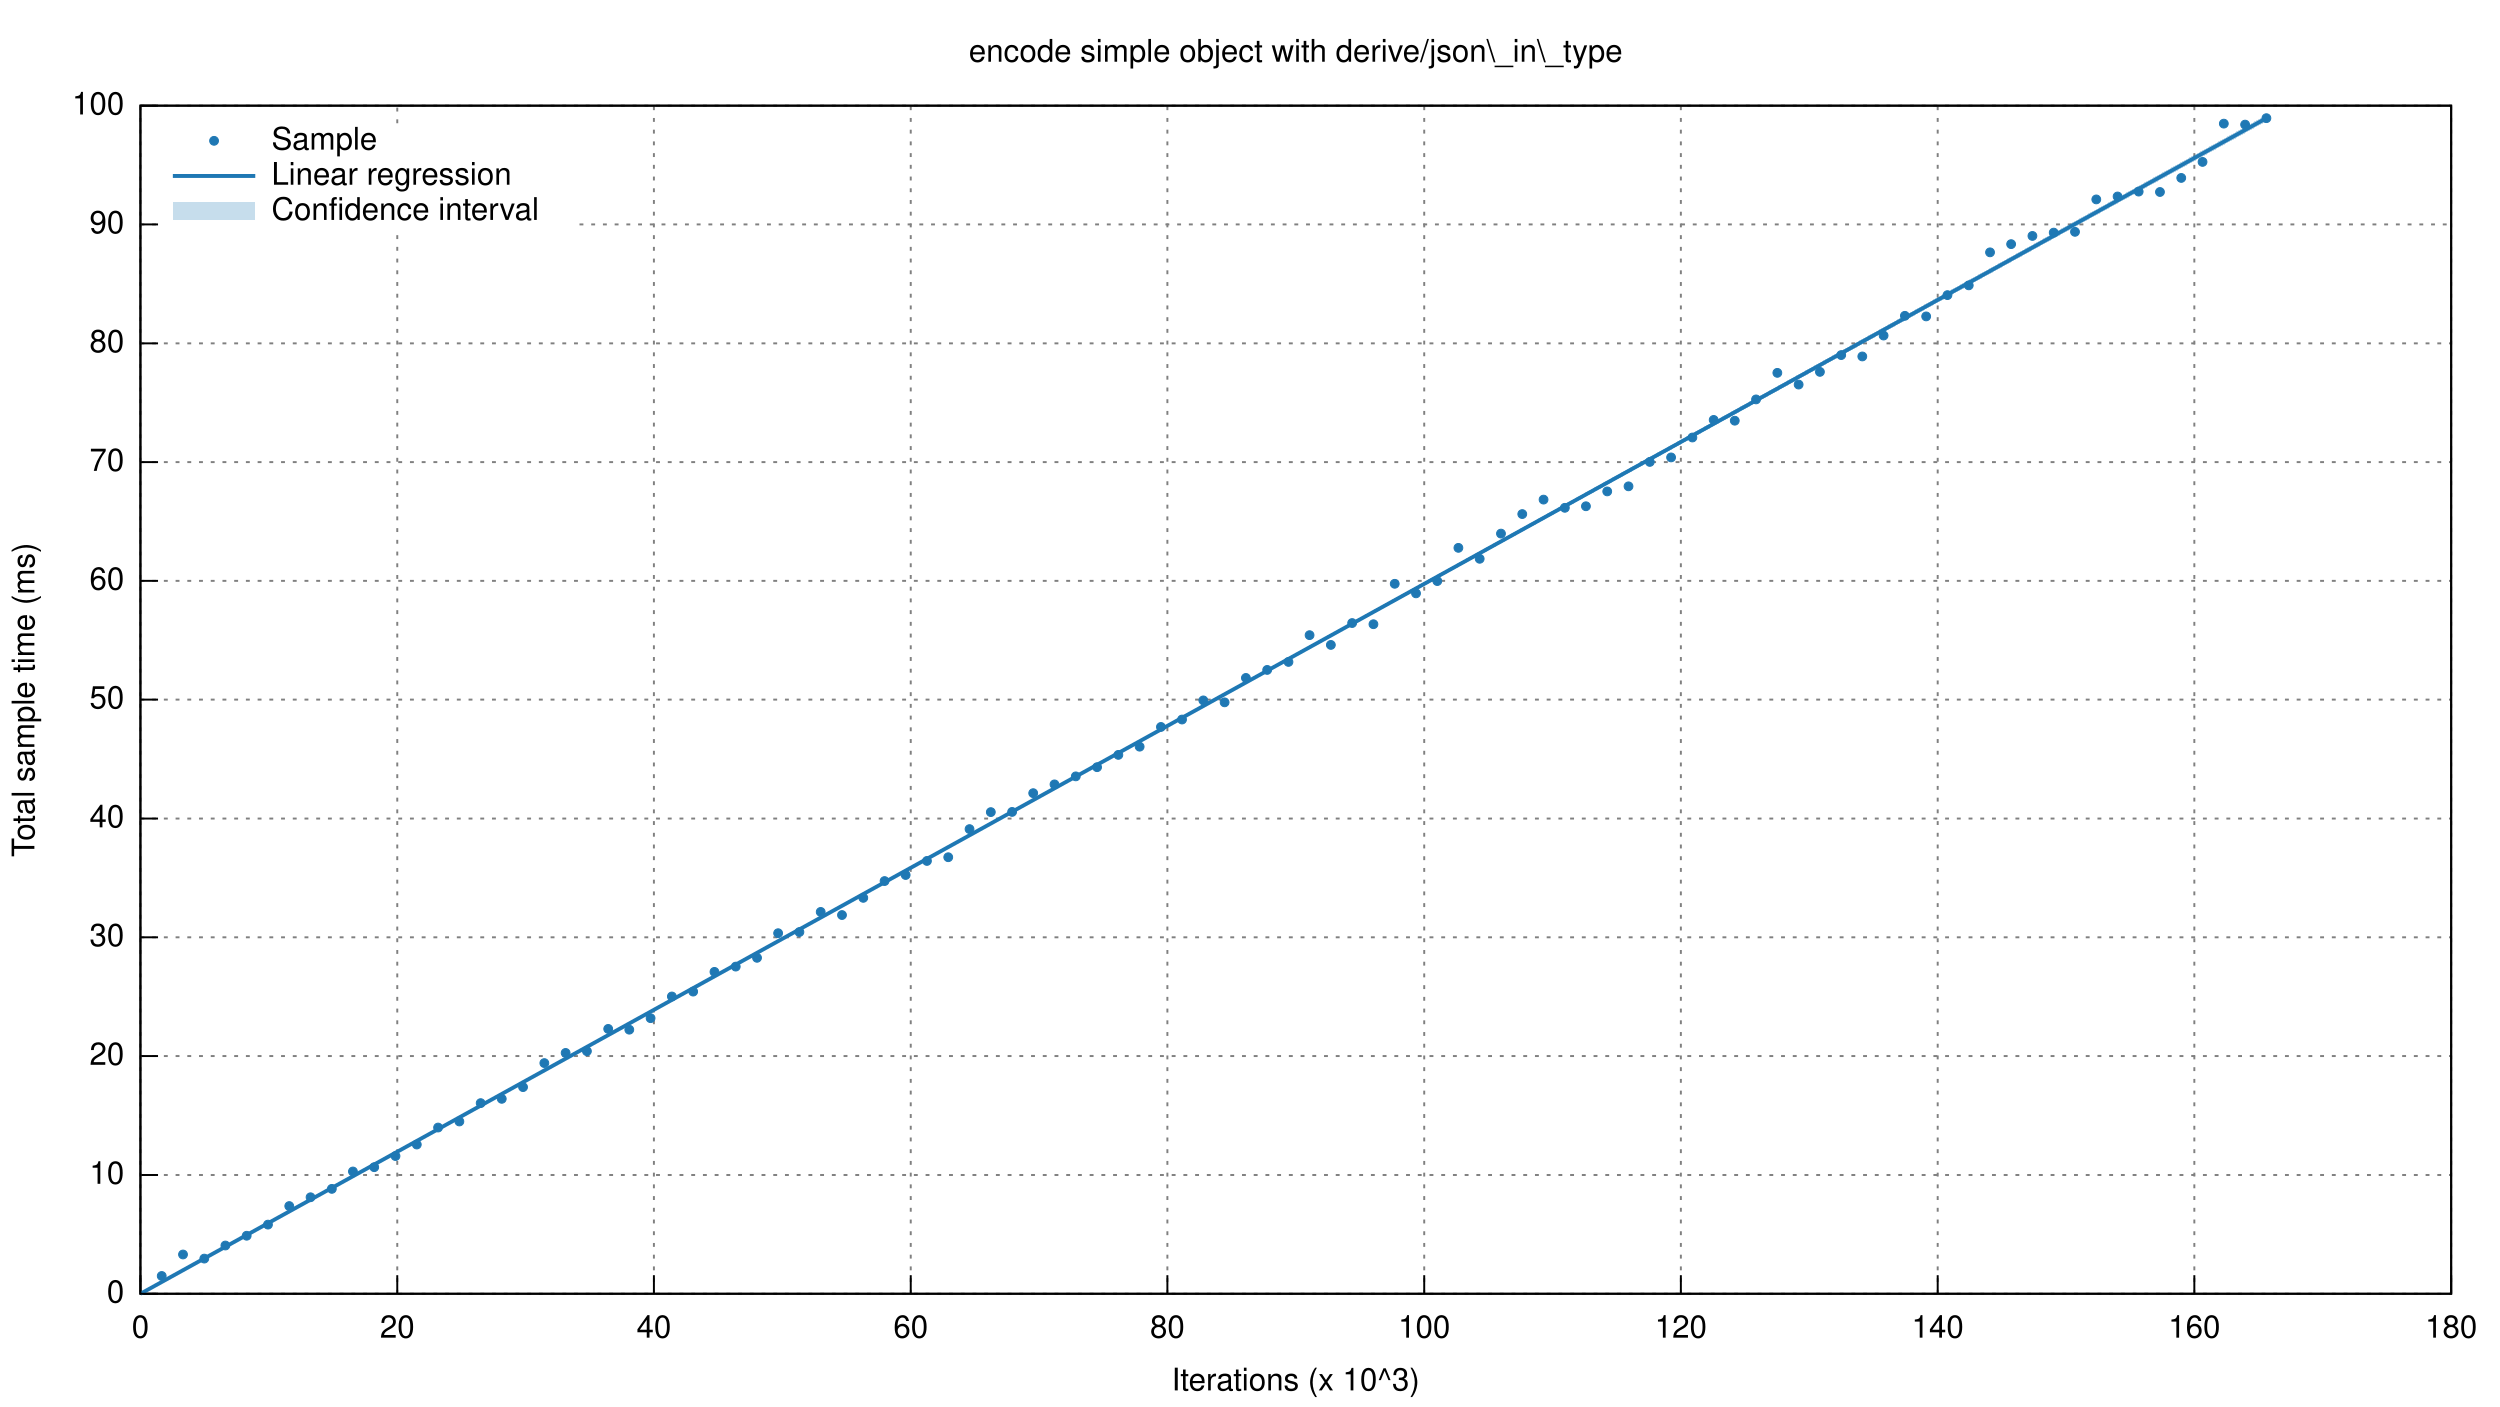
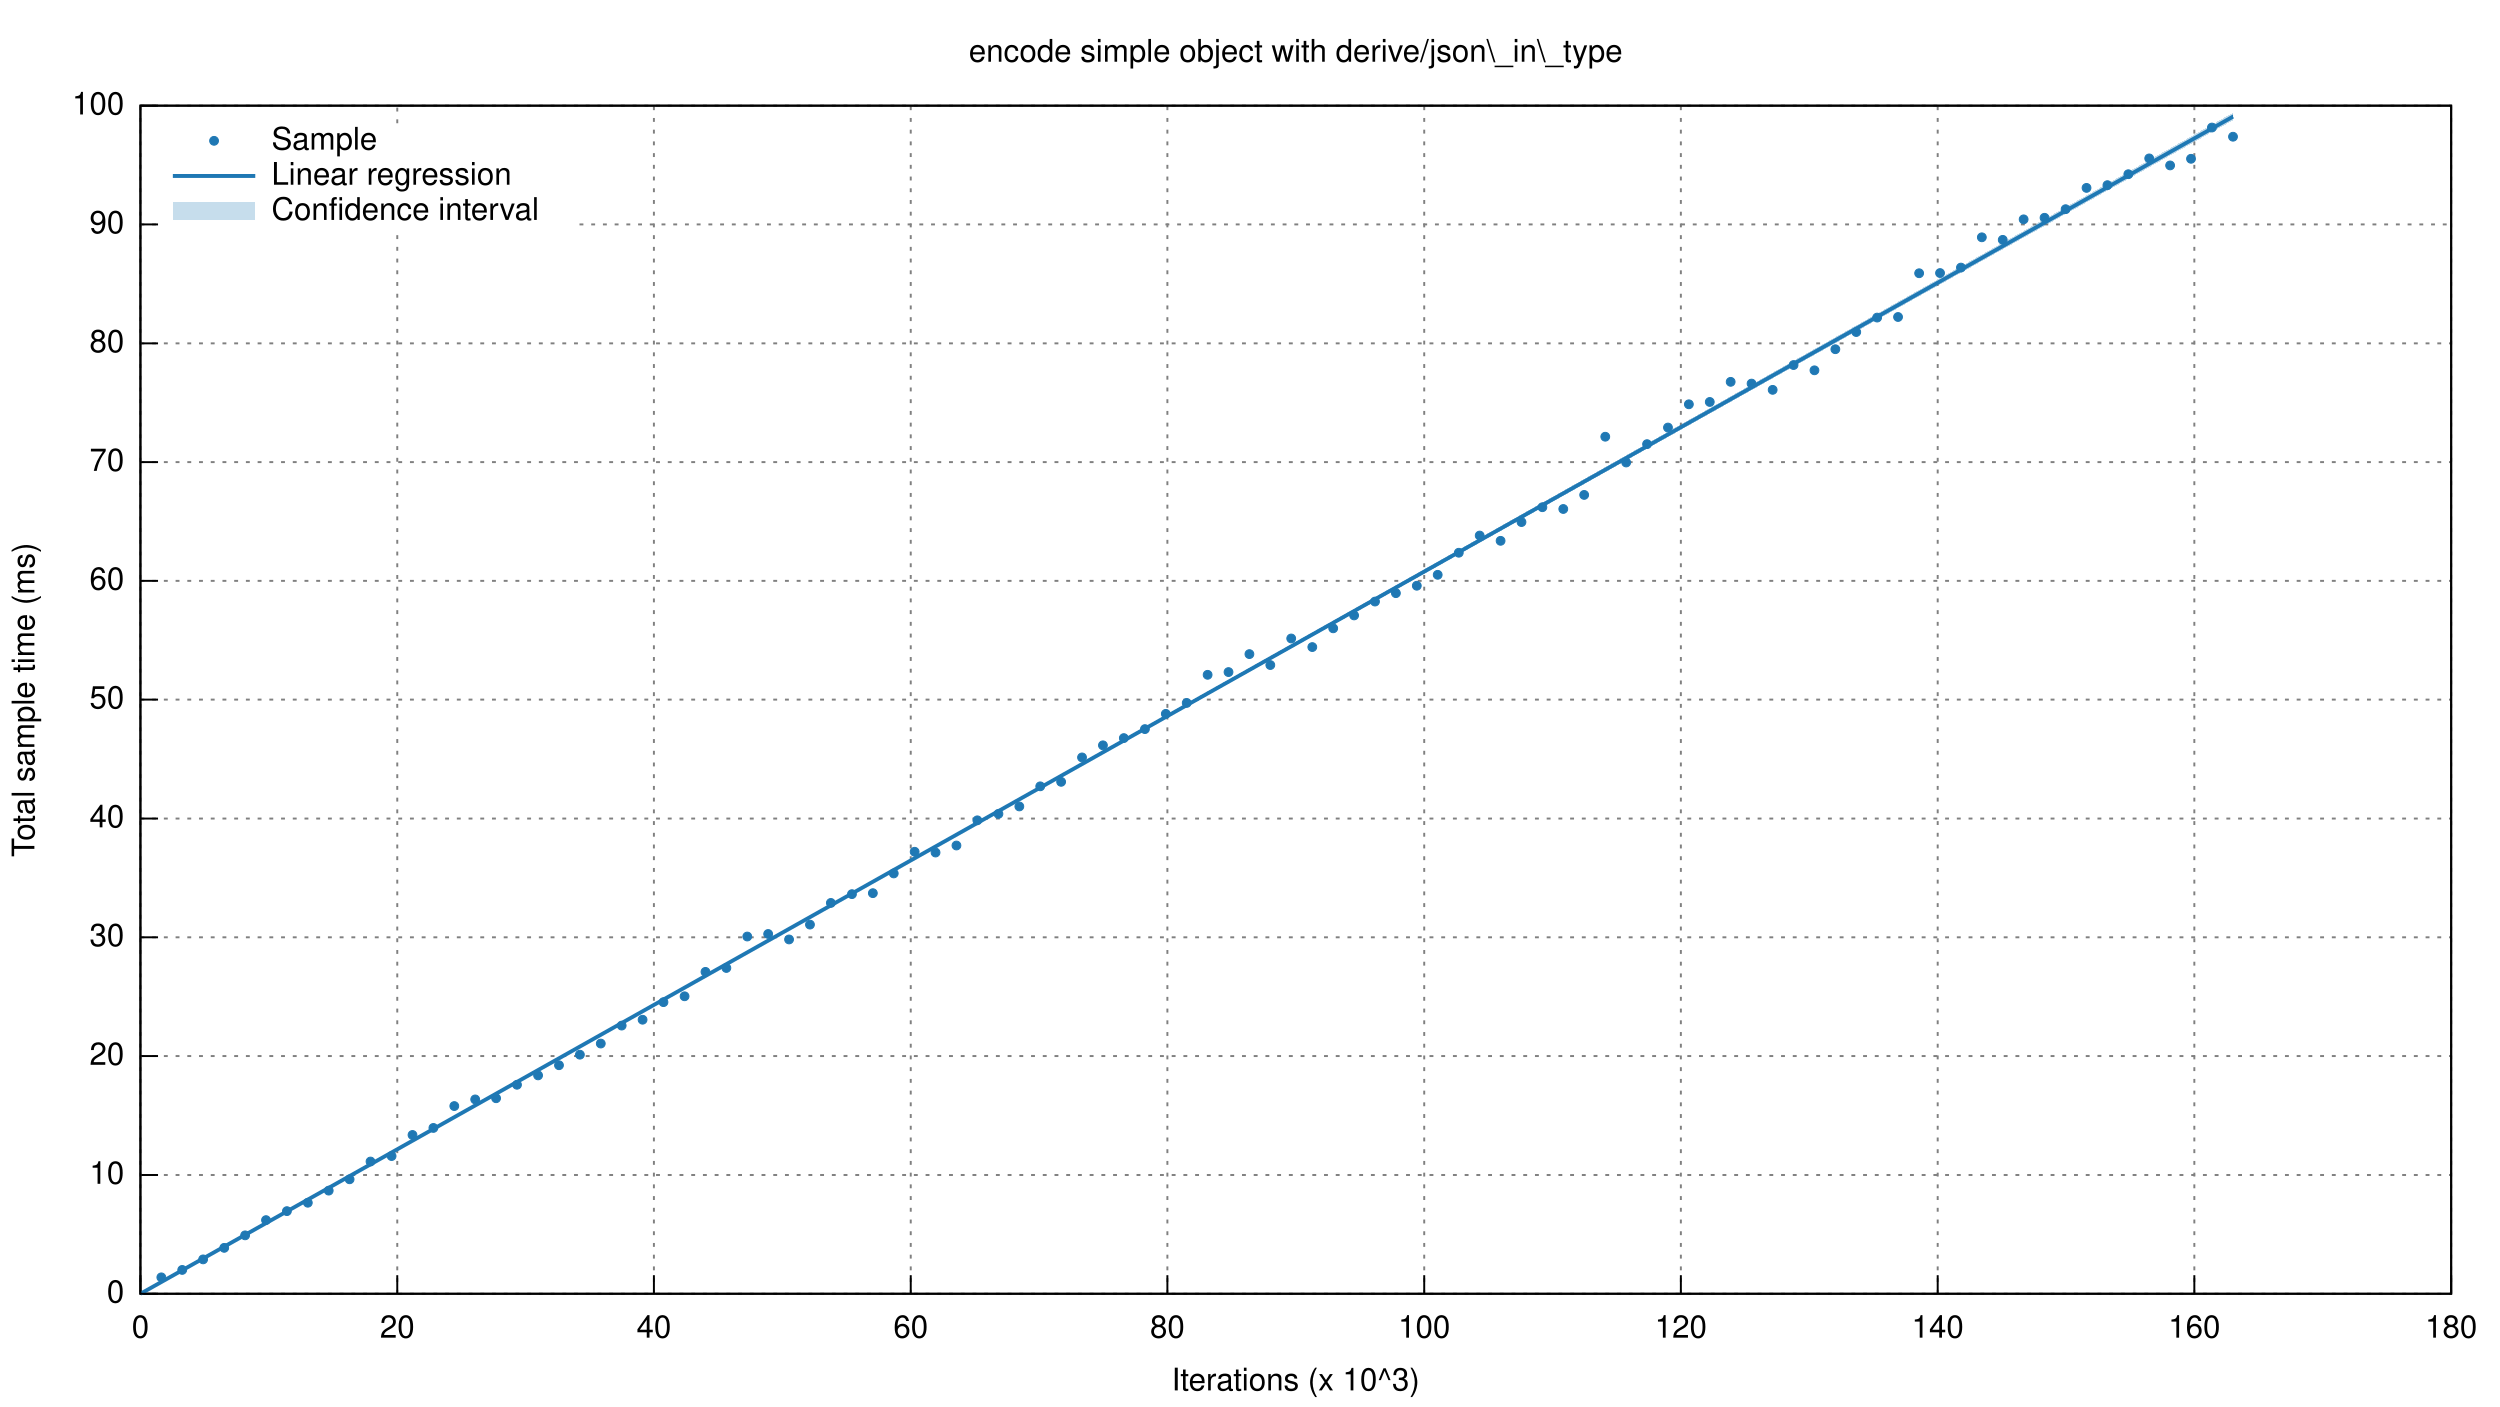
<svg xmlns="http://www.w3.org/2000/svg" xmlns:xlink="http://www.w3.org/1999/xlink" viewBox="0 0 1280 720">
  <g id="gnuplot_canvas">
    <rect x="0" y="0" width="1280" height="720" fill="none" />
    <defs>
      <circle id="gpDot" r="0.5" stroke-width="0.5" />
      <path id="gpPt0" stroke-width="0.222" stroke="currentColor" d="M-1,0 h2 M0,-1 v2" />
      <path id="gpPt1" stroke-width="0.222" stroke="currentColor" d="M-1,-1 L1,1 M1,-1 L-1,1" />
      <path id="gpPt2" stroke-width="0.222" stroke="currentColor" d="M-1,0 L1,0 M0,-1 L0,1 M-1,-1 L1,1 M-1,1 L1,-1" />
      <rect id="gpPt3" stroke-width="0.222" stroke="currentColor" x="-1" y="-1" width="2" height="2" />
      <rect id="gpPt4" stroke-width="0.222" stroke="currentColor" fill="currentColor" x="-1" y="-1" width="2" height="2" />
      <circle id="gpPt5" stroke-width="0.222" stroke="currentColor" cx="0" cy="0" r="1" />
      <use xlink:href="#gpPt5" id="gpPt6" fill="currentColor" stroke="none" />
      <path id="gpPt7" stroke-width="0.222" stroke="currentColor" d="M0,-1.33 L-1.33,0.67 L1.33,0.67 z" />
      <use xlink:href="#gpPt7" id="gpPt8" fill="currentColor" stroke="none" />
      <use xlink:href="#gpPt7" id="gpPt9" stroke="currentColor" transform="rotate(180)" />
      <use xlink:href="#gpPt9" id="gpPt10" fill="currentColor" stroke="none" />
      <use xlink:href="#gpPt3" id="gpPt11" stroke="currentColor" transform="rotate(45)" />
      <use xlink:href="#gpPt11" id="gpPt12" fill="currentColor" stroke="none" />
    </defs>
    <g style="fill:none; color:white; stroke:currentColor; stroke-width:1.00; stroke-linecap:butt; stroke-linejoin:miter">
</g>
    <g style="fill:none; color:black; stroke:currentColor; stroke-width:1.00; stroke-linecap:butt; stroke-linejoin:miter">
</g>
    <g style="fill:none; color:gray; stroke:currentColor; stroke-width:1.00; stroke-linecap:butt; stroke-linejoin:miter">
      <path stroke="gray" stroke-dasharray=" 2,4" class="gridline" d="M71.9,662.4 L1255.0,662.4  h0.01" />
    </g>
    <g style="fill:none; color:black; stroke:currentColor; stroke-width:1.00; stroke-linecap:butt; stroke-linejoin:miter">
      <path stroke="black" d="M71.9,662.4 L80.9,662.4  h0.01" />
      <g transform="translate(63.6,666.9)" style="stroke:none; fill:black; font-family:Helvetica; font-size:12.00pt; text-anchor:end">
        <text> 0</text>
      </g>
    </g>
    <g style="fill:none; color:gray; stroke:currentColor; stroke-width:1.00; stroke-linecap:butt; stroke-linejoin:miter">
      <path stroke="gray" stroke-dasharray=" 2,4" class="gridline" d="M71.9,601.6 L1255.0,601.6  h0.01" />
    </g>
    <g style="fill:none; color:black; stroke:currentColor; stroke-width:1.00; stroke-linecap:butt; stroke-linejoin:miter">
      <path stroke="black" d="M71.9,601.6 L80.9,601.6  h0.01" />
      <g transform="translate(63.6,606.1)" style="stroke:none; fill:black; font-family:Helvetica; font-size:12.00pt; text-anchor:end">
        <text> 10</text>
      </g>
    </g>
    <g style="fill:none; color:gray; stroke:currentColor; stroke-width:1.00; stroke-linecap:butt; stroke-linejoin:miter">
      <path stroke="gray" stroke-dasharray=" 2,4" class="gridline" d="M71.9,540.7 L1255.0,540.7  h0.01" />
    </g>
    <g style="fill:none; color:black; stroke:currentColor; stroke-width:1.00; stroke-linecap:butt; stroke-linejoin:miter">
      <path stroke="black" d="M71.9,540.7 L80.9,540.7  h0.01" />
      <g transform="translate(63.6,545.2)" style="stroke:none; fill:black; font-family:Helvetica; font-size:12.00pt; text-anchor:end">
        <text> 20</text>
      </g>
    </g>
    <g style="fill:none; color:gray; stroke:currentColor; stroke-width:1.00; stroke-linecap:butt; stroke-linejoin:miter">
      <path stroke="gray" stroke-dasharray=" 2,4" class="gridline" d="M71.9,479.9 L1255.0,479.9  h0.01" />
    </g>
    <g style="fill:none; color:black; stroke:currentColor; stroke-width:1.00; stroke-linecap:butt; stroke-linejoin:miter">
      <path stroke="black" d="M71.9,479.9 L80.9,479.9  h0.01" />
      <g transform="translate(63.6,484.4)" style="stroke:none; fill:black; font-family:Helvetica; font-size:12.00pt; text-anchor:end">
        <text> 30</text>
      </g>
    </g>
    <g style="fill:none; color:gray; stroke:currentColor; stroke-width:1.00; stroke-linecap:butt; stroke-linejoin:miter">
      <path stroke="gray" stroke-dasharray=" 2,4" class="gridline" d="M71.9,419.1 L1255.0,419.1  h0.01" />
    </g>
    <g style="fill:none; color:black; stroke:currentColor; stroke-width:1.00; stroke-linecap:butt; stroke-linejoin:miter">
      <path stroke="black" d="M71.9,419.1 L80.9,419.1  h0.01" />
      <g transform="translate(63.6,423.6)" style="stroke:none; fill:black; font-family:Helvetica; font-size:12.00pt; text-anchor:end">
        <text> 40</text>
      </g>
    </g>
    <g style="fill:none; color:gray; stroke:currentColor; stroke-width:1.00; stroke-linecap:butt; stroke-linejoin:miter">
      <path stroke="gray" stroke-dasharray=" 2,4" class="gridline" d="M71.9,358.2 L1255.0,358.2  h0.01" />
    </g>
    <g style="fill:none; color:black; stroke:currentColor; stroke-width:1.00; stroke-linecap:butt; stroke-linejoin:miter">
      <path stroke="black" d="M71.9,358.2 L80.9,358.2  h0.01" />
      <g transform="translate(63.6,362.7)" style="stroke:none; fill:black; font-family:Helvetica; font-size:12.00pt; text-anchor:end">
        <text> 50</text>
      </g>
    </g>
    <g style="fill:none; color:gray; stroke:currentColor; stroke-width:1.00; stroke-linecap:butt; stroke-linejoin:miter">
      <path stroke="gray" stroke-dasharray=" 2,4" class="gridline" d="M71.9,297.4 L1255.0,297.4  h0.01" />
    </g>
    <g style="fill:none; color:black; stroke:currentColor; stroke-width:1.00; stroke-linecap:butt; stroke-linejoin:miter">
      <path stroke="black" d="M71.9,297.4 L80.9,297.4  h0.01" />
      <g transform="translate(63.6,301.9)" style="stroke:none; fill:black; font-family:Helvetica; font-size:12.00pt; text-anchor:end">
        <text> 60</text>
      </g>
    </g>
    <g style="fill:none; color:gray; stroke:currentColor; stroke-width:1.00; stroke-linecap:butt; stroke-linejoin:miter">
      <path stroke="gray" stroke-dasharray=" 2,4" class="gridline" d="M71.9,236.6 L1255.0,236.6  h0.01" />
    </g>
    <g style="fill:none; color:black; stroke:currentColor; stroke-width:1.00; stroke-linecap:butt; stroke-linejoin:miter">
      <path stroke="black" d="M71.9,236.6 L80.9,236.6  h0.01" />
      <g transform="translate(63.6,241.1)" style="stroke:none; fill:black; font-family:Helvetica; font-size:12.00pt; text-anchor:end">
        <text> 70</text>
      </g>
    </g>
    <g style="fill:none; color:gray; stroke:currentColor; stroke-width:1.00; stroke-linecap:butt; stroke-linejoin:miter">
      <path stroke="gray" stroke-dasharray=" 2,4" class="gridline" d="M71.9,175.8 L1255.0,175.8  h0.01" />
    </g>
    <g style="fill:none; color:black; stroke:currentColor; stroke-width:1.00; stroke-linecap:butt; stroke-linejoin:miter">
      <path stroke="black" d="M71.9,175.8 L80.9,175.8  h0.01" />
      <g transform="translate(63.6,180.3)" style="stroke:none; fill:black; font-family:Helvetica; font-size:12.00pt; text-anchor:end">
        <text> 80</text>
      </g>
    </g>
    <g style="fill:none; color:gray; stroke:currentColor; stroke-width:1.00; stroke-linecap:butt; stroke-linejoin:miter">
      <path stroke="gray" stroke-dasharray=" 2,4" class="gridline" d="M71.9,114.9 L80.2,114.9 M296.7,114.9 L1255.0,114.9  h0.01" />
    </g>
    <g style="fill:none; color:black; stroke:currentColor; stroke-width:1.00; stroke-linecap:butt; stroke-linejoin:miter">
      <path stroke="black" d="M71.9,114.9 L80.9,114.9  h0.01" />
      <g transform="translate(63.6,119.4)" style="stroke:none; fill:black; font-family:Helvetica; font-size:12.00pt; text-anchor:end">
        <text> 90</text>
      </g>
    </g>
    <g style="fill:none; color:gray; stroke:currentColor; stroke-width:1.00; stroke-linecap:butt; stroke-linejoin:miter">
      <path stroke="gray" stroke-dasharray=" 2,4" class="gridline" d="M71.9,54.1 L1255.0,54.1  h0.01" />
    </g>
    <g style="fill:none; color:black; stroke:currentColor; stroke-width:1.00; stroke-linecap:butt; stroke-linejoin:miter">
      <path stroke="black" d="M71.9,54.1 L80.9,54.1  h0.01" />
      <g transform="translate(63.6,58.6)" style="stroke:none; fill:black; font-family:Helvetica; font-size:12.00pt; text-anchor:end">
        <text> 100</text>
      </g>
    </g>
    <g style="fill:none; color:gray; stroke:currentColor; stroke-width:1.00; stroke-linecap:butt; stroke-linejoin:miter">
      <path stroke="gray" stroke-dasharray=" 2,4" class="gridline" d="M71.9,662.4 L71.9,54.1  h0.01" />
    </g>
    <g style="fill:none; color:black; stroke:currentColor; stroke-width:1.00; stroke-linecap:butt; stroke-linejoin:miter">
      <path stroke="black" d="M71.9,662.4 L71.9,653.4  h0.01" />
      <g transform="translate(71.9,684.9)" style="stroke:none; fill:black; font-family:Helvetica; font-size:12.00pt; text-anchor:middle">
        <text> 0</text>
      </g>
    </g>
    <g style="fill:none; color:gray; stroke:currentColor; stroke-width:1.00; stroke-linecap:butt; stroke-linejoin:miter">
      <path stroke="gray" stroke-dasharray=" 2,4" class="gridline" d="M203.4,662.4 L203.4,117.1 M203.4,63.1 L203.4,54.1  h0.01" />
    </g>
    <g style="fill:none; color:black; stroke:currentColor; stroke-width:1.00; stroke-linecap:butt; stroke-linejoin:miter">
      <path stroke="black" d="M203.4,662.4 L203.4,653.4  h0.01" />
      <g transform="translate(203.4,684.9)" style="stroke:none; fill:black; font-family:Helvetica; font-size:12.00pt; text-anchor:middle">
        <text> 20</text>
      </g>
    </g>
    <g style="fill:none; color:gray; stroke:currentColor; stroke-width:1.00; stroke-linecap:butt; stroke-linejoin:miter">
      <path stroke="gray" stroke-dasharray=" 2,4" class="gridline" d="M334.8,662.4 L334.8,54.1  h0.01" />
    </g>
    <g style="fill:none; color:black; stroke:currentColor; stroke-width:1.00; stroke-linecap:butt; stroke-linejoin:miter">
      <path stroke="black" d="M334.8,662.4 L334.8,653.4  h0.01" />
      <g transform="translate(334.8,684.9)" style="stroke:none; fill:black; font-family:Helvetica; font-size:12.00pt; text-anchor:middle">
        <text> 40</text>
      </g>
    </g>
    <g style="fill:none; color:gray; stroke:currentColor; stroke-width:1.00; stroke-linecap:butt; stroke-linejoin:miter">
      <path stroke="gray" stroke-dasharray=" 2,4" class="gridline" d="M466.3,662.4 L466.3,54.1  h0.01" />
    </g>
    <g style="fill:none; color:black; stroke:currentColor; stroke-width:1.00; stroke-linecap:butt; stroke-linejoin:miter">
      <path stroke="black" d="M466.3,662.4 L466.3,653.4  h0.01" />
      <g transform="translate(466.3,684.9)" style="stroke:none; fill:black; font-family:Helvetica; font-size:12.00pt; text-anchor:middle">
        <text> 60</text>
      </g>
    </g>
    <g style="fill:none; color:gray; stroke:currentColor; stroke-width:1.00; stroke-linecap:butt; stroke-linejoin:miter">
      <path stroke="gray" stroke-dasharray=" 2,4" class="gridline" d="M597.7,662.4 L597.7,54.1  h0.01" />
    </g>
    <g style="fill:none; color:black; stroke:currentColor; stroke-width:1.00; stroke-linecap:butt; stroke-linejoin:miter">
      <path stroke="black" d="M597.7,662.4 L597.7,653.4  h0.01" />
      <g transform="translate(597.7,684.9)" style="stroke:none; fill:black; font-family:Helvetica; font-size:12.00pt; text-anchor:middle">
        <text> 80</text>
      </g>
    </g>
    <g style="fill:none; color:gray; stroke:currentColor; stroke-width:1.00; stroke-linecap:butt; stroke-linejoin:miter">
      <path stroke="gray" stroke-dasharray=" 2,4" class="gridline" d="M729.2,662.4 L729.2,54.1  h0.01" />
    </g>
    <g style="fill:none; color:black; stroke:currentColor; stroke-width:1.00; stroke-linecap:butt; stroke-linejoin:miter">
      <path stroke="black" d="M729.2,662.4 L729.2,653.4  h0.01" />
      <g transform="translate(729.2,684.9)" style="stroke:none; fill:black; font-family:Helvetica; font-size:12.00pt; text-anchor:middle">
        <text> 100</text>
      </g>
    </g>
    <g style="fill:none; color:gray; stroke:currentColor; stroke-width:1.00; stroke-linecap:butt; stroke-linejoin:miter">
      <path stroke="gray" stroke-dasharray=" 2,4" class="gridline" d="M860.6,662.4 L860.6,54.1  h0.01" />
    </g>
    <g style="fill:none; color:black; stroke:currentColor; stroke-width:1.00; stroke-linecap:butt; stroke-linejoin:miter">
      <path stroke="black" d="M860.6,662.4 L860.6,653.4  h0.01" />
      <g transform="translate(860.6,684.9)" style="stroke:none; fill:black; font-family:Helvetica; font-size:12.00pt; text-anchor:middle">
        <text> 120</text>
      </g>
    </g>
    <g style="fill:none; color:gray; stroke:currentColor; stroke-width:1.00; stroke-linecap:butt; stroke-linejoin:miter">
      <path stroke="gray" stroke-dasharray=" 2,4" class="gridline" d="M992.1,662.4 L992.1,54.1  h0.01" />
    </g>
    <g style="fill:none; color:black; stroke:currentColor; stroke-width:1.00; stroke-linecap:butt; stroke-linejoin:miter">
      <path stroke="black" d="M992.1,662.4 L992.1,653.4  h0.01" />
      <g transform="translate(992.1,684.9)" style="stroke:none; fill:black; font-family:Helvetica; font-size:12.00pt; text-anchor:middle">
        <text> 140</text>
      </g>
    </g>
    <g style="fill:none; color:gray; stroke:currentColor; stroke-width:1.00; stroke-linecap:butt; stroke-linejoin:miter">
      <path stroke="gray" stroke-dasharray=" 2,4" class="gridline" d="M1123.5,662.4 L1123.5,54.1  h0.01" />
    </g>
    <g style="fill:none; color:black; stroke:currentColor; stroke-width:1.00; stroke-linecap:butt; stroke-linejoin:miter">
      <path stroke="black" d="M1123.5,662.4 L1123.5,653.4  h0.01" />
      <g transform="translate(1123.5,684.9)" style="stroke:none; fill:black; font-family:Helvetica; font-size:12.00pt; text-anchor:middle">
        <text> 160</text>
      </g>
    </g>
    <g style="fill:none; color:gray; stroke:currentColor; stroke-width:1.00; stroke-linecap:butt; stroke-linejoin:miter">
      <path stroke="gray" stroke-dasharray=" 2,4" class="gridline" d="M1255.0,662.4 L1255.0,54.1  h0.01" />
    </g>
    <g style="fill:none; color:black; stroke:currentColor; stroke-width:1.00; stroke-linecap:butt; stroke-linejoin:miter">
      <path stroke="black" d="M1255.0,662.4 L1255.0,653.4  h0.01" />
      <g transform="translate(1255.0,684.9)" style="stroke:none; fill:black; font-family:Helvetica; font-size:12.00pt; text-anchor:middle">
        <text> 180</text>
      </g>
      <path stroke="black" d="M71.9,54.1 L71.9,662.4 L1255.0,662.4 L1255.0,54.1 L71.9,54.1 Z  h0.01" />
      <g transform="translate(17.6,358.3) rotate(270)" style="stroke:none; fill:black; font-family:Helvetica; font-size:12.00pt; text-anchor:middle">
        <text>Total sample time (ms)</text>
      </g>
      <g transform="translate(663.4,711.9)" style="stroke:none; fill:black; font-family:Helvetica; font-size:12.00pt; text-anchor:middle">
        <text>Iterations (x 10^3)</text>
      </g>
      <g transform="translate(663.4,31.6)" style="stroke:none; fill:black; font-family:Helvetica; font-size:12.00pt; text-anchor:middle">
        <text>encode simple object with derive/json\_in\_type</text>
      </g>
    </g>
    <g id="gnuplot_plot_1">
      <g style="fill:none; color:red; stroke:currentColor; stroke-width:1.00; stroke-linecap:butt; stroke-linejoin:miter">
        <g transform="translate(139.0,76.6)" style="stroke:none; fill:black; font-family:Helvetica; font-size:12.00pt; text-anchor:start">
          <text>Sample</text>
        </g>
-         <use xlink:href="#gpPt6" transform="translate(82.8,653.3) scale(2.25)" color="rgb( 31, 120, 180)" />
-         <use xlink:href="#gpPt6" transform="translate(93.7,642.3) scale(2.25)" color="rgb( 31, 120, 180)" />
-         <use xlink:href="#gpPt6" transform="translate(104.6,644.4) scale(2.25)" color="rgb( 31, 120, 180)" />
-         <use xlink:href="#gpPt6" transform="translate(115.4,637.7) scale(2.25)" color="rgb( 31, 120, 180)" />
-         <use xlink:href="#gpPt6" transform="translate(126.3,632.7) scale(2.25)" color="rgb( 31, 120, 180)" />
-         <use xlink:href="#gpPt6" transform="translate(137.2,627.0) scale(2.25)" color="rgb( 31, 120, 180)" />
-         <use xlink:href="#gpPt6" transform="translate(148.1,617.5) scale(2.25)" color="rgb( 31, 120, 180)" />
-         <use xlink:href="#gpPt6" transform="translate(159.0,613.0) scale(2.25)" color="rgb( 31, 120, 180)" />
-         <use xlink:href="#gpPt6" transform="translate(169.9,608.7) scale(2.25)" color="rgb( 31, 120, 180)" />
-         <use xlink:href="#gpPt6" transform="translate(180.7,599.8) scale(2.25)" color="rgb( 31, 120, 180)" />
-         <use xlink:href="#gpPt6" transform="translate(191.6,597.6) scale(2.25)" color="rgb( 31, 120, 180)" />
-         <use xlink:href="#gpPt6" transform="translate(202.5,591.9) scale(2.25)" color="rgb( 31, 120, 180)" />
-         <use xlink:href="#gpPt6" transform="translate(213.4,586.0) scale(2.25)" color="rgb( 31, 120, 180)" />
-         <use xlink:href="#gpPt6" transform="translate(224.3,577.3) scale(2.25)" color="rgb( 31, 120, 180)" />
-         <use xlink:href="#gpPt6" transform="translate(235.2,574.2) scale(2.25)" color="rgb( 31, 120, 180)" />
-         <use xlink:href="#gpPt6" transform="translate(246.1,564.8) scale(2.25)" color="rgb( 31, 120, 180)" />
-         <use xlink:href="#gpPt6" transform="translate(256.9,562.6) scale(2.25)" color="rgb( 31, 120, 180)" />
-         <use xlink:href="#gpPt6" transform="translate(267.8,556.6) scale(2.25)" color="rgb( 31, 120, 180)" />
-         <use xlink:href="#gpPt6" transform="translate(278.7,544.3) scale(2.25)" color="rgb( 31, 120, 180)" />
-         <use xlink:href="#gpPt6" transform="translate(289.6,539.1) scale(2.25)" color="rgb( 31, 120, 180)" />
-         <use xlink:href="#gpPt6" transform="translate(300.5,538.2) scale(2.25)" color="rgb( 31, 120, 180)" />
-         <use xlink:href="#gpPt6" transform="translate(311.4,526.8) scale(2.25)" color="rgb( 31, 120, 180)" />
-         <use xlink:href="#gpPt6" transform="translate(322.2,527.2) scale(2.25)" color="rgb( 31, 120, 180)" />
-         <use xlink:href="#gpPt6" transform="translate(333.1,521.3) scale(2.25)" color="rgb( 31, 120, 180)" />
-         <use xlink:href="#gpPt6" transform="translate(344.0,510.2) scale(2.25)" color="rgb( 31, 120, 180)" />
-         <use xlink:href="#gpPt6" transform="translate(354.9,507.7) scale(2.25)" color="rgb( 31, 120, 180)" />
-         <use xlink:href="#gpPt6" transform="translate(365.8,497.6) scale(2.25)" color="rgb( 31, 120, 180)" />
-         <use xlink:href="#gpPt6" transform="translate(376.7,494.9) scale(2.25)" color="rgb( 31, 120, 180)" />
-         <use xlink:href="#gpPt6" transform="translate(387.6,490.4) scale(2.25)" color="rgb( 31, 120, 180)" />
-         <use xlink:href="#gpPt6" transform="translate(398.4,477.8) scale(2.25)" color="rgb( 31, 120, 180)" />
-         <use xlink:href="#gpPt6" transform="translate(409.3,477.2) scale(2.25)" color="rgb( 31, 120, 180)" />
-         <use xlink:href="#gpPt6" transform="translate(420.2,466.9) scale(2.25)" color="rgb( 31, 120, 180)" />
-         <use xlink:href="#gpPt6" transform="translate(431.1,468.5) scale(2.25)" color="rgb( 31, 120, 180)" />
-         <use xlink:href="#gpPt6" transform="translate(442.0,459.7) scale(2.25)" color="rgb( 31, 120, 180)" />
-         <use xlink:href="#gpPt6" transform="translate(452.9,451.1) scale(2.25)" color="rgb( 31, 120, 180)" />
-         <use xlink:href="#gpPt6" transform="translate(463.7,448.0) scale(2.25)" color="rgb( 31, 120, 180)" />
-         <use xlink:href="#gpPt6" transform="translate(474.6,440.8) scale(2.25)" color="rgb( 31, 120, 180)" />
-         <use xlink:href="#gpPt6" transform="translate(485.5,438.9) scale(2.25)" color="rgb( 31, 120, 180)" />
-         <use xlink:href="#gpPt6" transform="translate(496.4,424.5) scale(2.25)" color="rgb( 31, 120, 180)" />
-         <use xlink:href="#gpPt6" transform="translate(507.3,415.8) scale(2.25)" color="rgb( 31, 120, 180)" />
-         <use xlink:href="#gpPt6" transform="translate(518.2,415.7) scale(2.25)" color="rgb( 31, 120, 180)" />
-         <use xlink:href="#gpPt6" transform="translate(529.0,406.1) scale(2.25)" color="rgb( 31, 120, 180)" />
-         <use xlink:href="#gpPt6" transform="translate(539.9,401.6) scale(2.25)" color="rgb( 31, 120, 180)" />
-         <use xlink:href="#gpPt6" transform="translate(550.8,397.5) scale(2.25)" color="rgb( 31, 120, 180)" />
-         <use xlink:href="#gpPt6" transform="translate(561.7,392.8) scale(2.25)" color="rgb( 31, 120, 180)" />
-         <use xlink:href="#gpPt6" transform="translate(572.6,386.5) scale(2.25)" color="rgb( 31, 120, 180)" />
-         <use xlink:href="#gpPt6" transform="translate(583.5,382.3) scale(2.25)" color="rgb( 31, 120, 180)" />
-         <use xlink:href="#gpPt6" transform="translate(594.4,372.2) scale(2.25)" color="rgb( 31, 120, 180)" />
-         <use xlink:href="#gpPt6" transform="translate(605.2,368.4) scale(2.25)" color="rgb( 31, 120, 180)" />
-         <use xlink:href="#gpPt6" transform="translate(616.1,358.6) scale(2.25)" color="rgb( 31, 120, 180)" />
-         <use xlink:href="#gpPt6" transform="translate(627.0,359.6) scale(2.25)" color="rgb( 31, 120, 180)" />
-         <use xlink:href="#gpPt6" transform="translate(637.9,347.1) scale(2.25)" color="rgb( 31, 120, 180)" />
-         <use xlink:href="#gpPt6" transform="translate(648.8,343.0) scale(2.25)" color="rgb( 31, 120, 180)" />
-         <use xlink:href="#gpPt6" transform="translate(659.7,338.9) scale(2.25)" color="rgb( 31, 120, 180)" />
-         <use xlink:href="#gpPt6" transform="translate(670.5,325.2) scale(2.25)" color="rgb( 31, 120, 180)" />
-         <use xlink:href="#gpPt6" transform="translate(681.4,330.2) scale(2.25)" color="rgb( 31, 120, 180)" />
-         <use xlink:href="#gpPt6" transform="translate(692.3,319.0) scale(2.25)" color="rgb( 31, 120, 180)" />
-         <use xlink:href="#gpPt6" transform="translate(703.2,319.6) scale(2.25)" color="rgb( 31, 120, 180)" />
-         <use xlink:href="#gpPt6" transform="translate(714.1,298.9) scale(2.25)" color="rgb( 31, 120, 180)" />
-         <use xlink:href="#gpPt6" transform="translate(725.0,303.8) scale(2.25)" color="rgb( 31, 120, 180)" />
-         <use xlink:href="#gpPt6" transform="translate(735.9,297.5) scale(2.25)" color="rgb( 31, 120, 180)" />
-         <use xlink:href="#gpPt6" transform="translate(746.7,280.5) scale(2.25)" color="rgb( 31, 120, 180)" />
-         <use xlink:href="#gpPt6" transform="translate(757.6,286.1) scale(2.25)" color="rgb( 31, 120, 180)" />
-         <use xlink:href="#gpPt6" transform="translate(768.5,273.2) scale(2.25)" color="rgb( 31, 120, 180)" />
-         <use xlink:href="#gpPt6" transform="translate(779.4,263.2) scale(2.25)" color="rgb( 31, 120, 180)" />
-         <use xlink:href="#gpPt6" transform="translate(790.3,255.8) scale(2.25)" color="rgb( 31, 120, 180)" />
-         <use xlink:href="#gpPt6" transform="translate(801.2,260.0) scale(2.25)" color="rgb( 31, 120, 180)" />
-         <use xlink:href="#gpPt6" transform="translate(812.0,259.2) scale(2.25)" color="rgb( 31, 120, 180)" />
-         <use xlink:href="#gpPt6" transform="translate(822.9,251.6) scale(2.25)" color="rgb( 31, 120, 180)" />
-         <use xlink:href="#gpPt6" transform="translate(833.8,249.0) scale(2.25)" color="rgb( 31, 120, 180)" />
-         <use xlink:href="#gpPt6" transform="translate(844.7,236.5) scale(2.25)" color="rgb( 31, 120, 180)" />
-         <use xlink:href="#gpPt6" transform="translate(855.6,234.2) scale(2.25)" color="rgb( 31, 120, 180)" />
-         <use xlink:href="#gpPt6" transform="translate(866.5,224.0) scale(2.25)" color="rgb( 31, 120, 180)" />
-         <use xlink:href="#gpPt6" transform="translate(877.4,215.0) scale(2.25)" color="rgb( 31, 120, 180)" />
-         <use xlink:href="#gpPt6" transform="translate(888.2,215.4) scale(2.25)" color="rgb( 31, 120, 180)" />
-         <use xlink:href="#gpPt6" transform="translate(899.1,204.5) scale(2.25)" color="rgb( 31, 120, 180)" />
-         <use xlink:href="#gpPt6" transform="translate(910.0,190.9) scale(2.25)" color="rgb( 31, 120, 180)" />
-         <use xlink:href="#gpPt6" transform="translate(920.9,196.9) scale(2.25)" color="rgb( 31, 120, 180)" />
-         <use xlink:href="#gpPt6" transform="translate(931.8,190.4) scale(2.25)" color="rgb( 31, 120, 180)" />
-         <use xlink:href="#gpPt6" transform="translate(942.7,181.8) scale(2.25)" color="rgb( 31, 120, 180)" />
-         <use xlink:href="#gpPt6" transform="translate(953.5,182.5) scale(2.25)" color="rgb( 31, 120, 180)" />
-         <use xlink:href="#gpPt6" transform="translate(964.4,171.8) scale(2.25)" color="rgb( 31, 120, 180)" />
-         <use xlink:href="#gpPt6" transform="translate(975.3,161.7) scale(2.25)" color="rgb( 31, 120, 180)" />
-         <use xlink:href="#gpPt6" transform="translate(986.2,162.0) scale(2.25)" color="rgb( 31, 120, 180)" />
-         <use xlink:href="#gpPt6" transform="translate(997.1,151.1) scale(2.25)" color="rgb( 31, 120, 180)" />
-         <use xlink:href="#gpPt6" transform="translate(1008.0,146.1) scale(2.25)" color="rgb( 31, 120, 180)" />
-         <use xlink:href="#gpPt6" transform="translate(1018.9,129.2) scale(2.25)" color="rgb( 31, 120, 180)" />
-         <use xlink:href="#gpPt6" transform="translate(1029.7,125.0) scale(2.25)" color="rgb( 31, 120, 180)" />
-         <use xlink:href="#gpPt6" transform="translate(1040.6,120.8) scale(2.25)" color="rgb( 31, 120, 180)" />
-         <use xlink:href="#gpPt6" transform="translate(1051.5,119.1) scale(2.25)" color="rgb( 31, 120, 180)" />
-         <use xlink:href="#gpPt6" transform="translate(1062.4,118.7) scale(2.25)" color="rgb( 31, 120, 180)" />
-         <use xlink:href="#gpPt6" transform="translate(1073.3,102.1) scale(2.25)" color="rgb( 31, 120, 180)" />
-         <use xlink:href="#gpPt6" transform="translate(1084.2,100.6) scale(2.25)" color="rgb( 31, 120, 180)" />
-         <use xlink:href="#gpPt6" transform="translate(1095.0,98.1) scale(2.25)" color="rgb( 31, 120, 180)" />
-         <use xlink:href="#gpPt6" transform="translate(1105.9,98.3) scale(2.25)" color="rgb( 31, 120, 180)" />
-         <use xlink:href="#gpPt6" transform="translate(1116.8,91.1) scale(2.25)" color="rgb( 31, 120, 180)" />
-         <use xlink:href="#gpPt6" transform="translate(1127.7,82.9) scale(2.25)" color="rgb( 31, 120, 180)" />
-         <use xlink:href="#gpPt6" transform="translate(1138.6,63.3) scale(2.25)" color="rgb( 31, 120, 180)" />
-         <use xlink:href="#gpPt6" transform="translate(1149.5,63.8) scale(2.25)" color="rgb( 31, 120, 180)" />
-         <use xlink:href="#gpPt6" transform="translate(1160.4,60.5) scale(2.25)" color="rgb( 31, 120, 180)" />
+         <use xlink:href="#gpPt6" transform="translate(82.6,654.0) scale(2.25)" color="rgb( 31, 120, 180)" />
+         <use xlink:href="#gpPt6" transform="translate(93.3,650.2) scale(2.25)" color="rgb( 31, 120, 180)" />
+         <use xlink:href="#gpPt6" transform="translate(104.0,644.8) scale(2.25)" color="rgb( 31, 120, 180)" />
+         <use xlink:href="#gpPt6" transform="translate(114.8,638.9) scale(2.25)" color="rgb( 31, 120, 180)" />
+         <use xlink:href="#gpPt6" transform="translate(125.5,632.5) scale(2.25)" color="rgb( 31, 120, 180)" />
+         <use xlink:href="#gpPt6" transform="translate(136.2,624.7) scale(2.25)" color="rgb( 31, 120, 180)" />
+         <use xlink:href="#gpPt6" transform="translate(146.9,620.1) scale(2.25)" color="rgb( 31, 120, 180)" />
+         <use xlink:href="#gpPt6" transform="translate(157.6,615.8) scale(2.25)" color="rgb( 31, 120, 180)" />
+         <use xlink:href="#gpPt6" transform="translate(168.3,609.6) scale(2.25)" color="rgb( 31, 120, 180)" />
+         <use xlink:href="#gpPt6" transform="translate(179.0,603.8) scale(2.25)" color="rgb( 31, 120, 180)" />
+         <use xlink:href="#gpPt6" transform="translate(189.7,594.7) scale(2.25)" color="rgb( 31, 120, 180)" />
+         <use xlink:href="#gpPt6" transform="translate(200.5,591.9) scale(2.25)" color="rgb( 31, 120, 180)" />
+         <use xlink:href="#gpPt6" transform="translate(211.2,581.1) scale(2.25)" color="rgb( 31, 120, 180)" />
+         <use xlink:href="#gpPt6" transform="translate(221.9,577.5) scale(2.25)" color="rgb( 31, 120, 180)" />
+         <use xlink:href="#gpPt6" transform="translate(232.6,566.3) scale(2.25)" color="rgb( 31, 120, 180)" />
+         <use xlink:href="#gpPt6" transform="translate(243.3,562.9) scale(2.25)" color="rgb( 31, 120, 180)" />
+         <use xlink:href="#gpPt6" transform="translate(254.0,562.3) scale(2.25)" color="rgb( 31, 120, 180)" />
+         <use xlink:href="#gpPt6" transform="translate(264.7,555.4) scale(2.25)" color="rgb( 31, 120, 180)" />
+         <use xlink:href="#gpPt6" transform="translate(275.5,550.6) scale(2.25)" color="rgb( 31, 120, 180)" />
+         <use xlink:href="#gpPt6" transform="translate(286.2,545.4) scale(2.25)" color="rgb( 31, 120, 180)" />
+         <use xlink:href="#gpPt6" transform="translate(296.9,540.0) scale(2.25)" color="rgb( 31, 120, 180)" />
+         <use xlink:href="#gpPt6" transform="translate(307.6,534.3) scale(2.25)" color="rgb( 31, 120, 180)" />
+         <use xlink:href="#gpPt6" transform="translate(318.3,525.1) scale(2.25)" color="rgb( 31, 120, 180)" />
+         <use xlink:href="#gpPt6" transform="translate(329.0,522.1) scale(2.25)" color="rgb( 31, 120, 180)" />
+         <use xlink:href="#gpPt6" transform="translate(339.7,513.1) scale(2.25)" color="rgb( 31, 120, 180)" />
+         <use xlink:href="#gpPt6" transform="translate(350.5,510.1) scale(2.25)" color="rgb( 31, 120, 180)" />
+         <use xlink:href="#gpPt6" transform="translate(361.2,497.6) scale(2.25)" color="rgb( 31, 120, 180)" />
+         <use xlink:href="#gpPt6" transform="translate(371.9,495.6) scale(2.25)" color="rgb( 31, 120, 180)" />
+         <use xlink:href="#gpPt6" transform="translate(382.6,479.5) scale(2.25)" color="rgb( 31, 120, 180)" />
+         <use xlink:href="#gpPt6" transform="translate(393.3,478.2) scale(2.25)" color="rgb( 31, 120, 180)" />
+         <use xlink:href="#gpPt6" transform="translate(404.0,481.0) scale(2.25)" color="rgb( 31, 120, 180)" />
+         <use xlink:href="#gpPt6" transform="translate(414.7,473.4) scale(2.25)" color="rgb( 31, 120, 180)" />
+         <use xlink:href="#gpPt6" transform="translate(425.4,462.3) scale(2.25)" color="rgb( 31, 120, 180)" />
+         <use xlink:href="#gpPt6" transform="translate(436.2,457.8) scale(2.25)" color="rgb( 31, 120, 180)" />
+         <use xlink:href="#gpPt6" transform="translate(446.9,457.3) scale(2.25)" color="rgb( 31, 120, 180)" />
+         <use xlink:href="#gpPt6" transform="translate(457.6,447.2) scale(2.25)" color="rgb( 31, 120, 180)" />
+         <use xlink:href="#gpPt6" transform="translate(468.3,436.1) scale(2.25)" color="rgb( 31, 120, 180)" />
+         <use xlink:href="#gpPt6" transform="translate(479.0,436.5) scale(2.25)" color="rgb( 31, 120, 180)" />
+         <use xlink:href="#gpPt6" transform="translate(489.7,432.9) scale(2.25)" color="rgb( 31, 120, 180)" />
+         <use xlink:href="#gpPt6" transform="translate(500.4,420.0) scale(2.25)" color="rgb( 31, 120, 180)" />
+         <use xlink:href="#gpPt6" transform="translate(511.2,416.7) scale(2.25)" color="rgb( 31, 120, 180)" />
+         <use xlink:href="#gpPt6" transform="translate(521.9,412.9) scale(2.25)" color="rgb( 31, 120, 180)" />
+         <use xlink:href="#gpPt6" transform="translate(532.6,402.6) scale(2.25)" color="rgb( 31, 120, 180)" />
+         <use xlink:href="#gpPt6" transform="translate(543.3,400.3) scale(2.25)" color="rgb( 31, 120, 180)" />
+         <use xlink:href="#gpPt6" transform="translate(554.0,387.8) scale(2.25)" color="rgb( 31, 120, 180)" />
+         <use xlink:href="#gpPt6" transform="translate(564.7,381.6) scale(2.25)" color="rgb( 31, 120, 180)" />
+         <use xlink:href="#gpPt6" transform="translate(575.4,377.9) scale(2.25)" color="rgb( 31, 120, 180)" />
+         <use xlink:href="#gpPt6" transform="translate(586.2,373.3) scale(2.25)" color="rgb( 31, 120, 180)" />
+         <use xlink:href="#gpPt6" transform="translate(596.9,365.5) scale(2.25)" color="rgb( 31, 120, 180)" />
+         <use xlink:href="#gpPt6" transform="translate(607.6,359.9) scale(2.25)" color="rgb( 31, 120, 180)" />
+         <use xlink:href="#gpPt6" transform="translate(618.3,345.5) scale(2.25)" color="rgb( 31, 120, 180)" />
+         <use xlink:href="#gpPt6" transform="translate(629.0,344.1) scale(2.25)" color="rgb( 31, 120, 180)" />
+         <use xlink:href="#gpPt6" transform="translate(639.7,334.9) scale(2.25)" color="rgb( 31, 120, 180)" />
+         <use xlink:href="#gpPt6" transform="translate(650.4,340.5) scale(2.25)" color="rgb( 31, 120, 180)" />
+         <use xlink:href="#gpPt6" transform="translate(661.1,326.9) scale(2.25)" color="rgb( 31, 120, 180)" />
+         <use xlink:href="#gpPt6" transform="translate(671.9,331.3) scale(2.25)" color="rgb( 31, 120, 180)" />
+         <use xlink:href="#gpPt6" transform="translate(682.6,321.7) scale(2.25)" color="rgb( 31, 120, 180)" />
+         <use xlink:href="#gpPt6" transform="translate(693.3,315.1) scale(2.25)" color="rgb( 31, 120, 180)" />
+         <use xlink:href="#gpPt6" transform="translate(704.0,308.0) scale(2.25)" color="rgb( 31, 120, 180)" />
+         <use xlink:href="#gpPt6" transform="translate(714.7,303.7) scale(2.25)" color="rgb( 31, 120, 180)" />
+         <use xlink:href="#gpPt6" transform="translate(725.4,299.9) scale(2.25)" color="rgb( 31, 120, 180)" />
+         <use xlink:href="#gpPt6" transform="translate(736.1,294.3) scale(2.25)" color="rgb( 31, 120, 180)" />
+         <use xlink:href="#gpPt6" transform="translate(746.9,283.0) scale(2.25)" color="rgb( 31, 120, 180)" />
+         <use xlink:href="#gpPt6" transform="translate(757.6,274.2) scale(2.25)" color="rgb( 31, 120, 180)" />
+         <use xlink:href="#gpPt6" transform="translate(768.3,276.9) scale(2.25)" color="rgb( 31, 120, 180)" />
+         <use xlink:href="#gpPt6" transform="translate(779.0,267.3) scale(2.25)" color="rgb( 31, 120, 180)" />
+         <use xlink:href="#gpPt6" transform="translate(789.7,259.7) scale(2.25)" color="rgb( 31, 120, 180)" />
+         <use xlink:href="#gpPt6" transform="translate(800.4,260.6) scale(2.25)" color="rgb( 31, 120, 180)" />
+         <use xlink:href="#gpPt6" transform="translate(811.1,253.4) scale(2.25)" color="rgb( 31, 120, 180)" />
+         <use xlink:href="#gpPt6" transform="translate(821.9,223.6) scale(2.25)" color="rgb( 31, 120, 180)" />
+         <use xlink:href="#gpPt6" transform="translate(832.6,236.8) scale(2.25)" color="rgb( 31, 120, 180)" />
+         <use xlink:href="#gpPt6" transform="translate(843.3,227.4) scale(2.25)" color="rgb( 31, 120, 180)" />
+         <use xlink:href="#gpPt6" transform="translate(854.0,218.9) scale(2.25)" color="rgb( 31, 120, 180)" />
+         <use xlink:href="#gpPt6" transform="translate(864.7,207.0) scale(2.25)" color="rgb( 31, 120, 180)" />
+         <use xlink:href="#gpPt6" transform="translate(875.4,205.8) scale(2.25)" color="rgb( 31, 120, 180)" />
+         <use xlink:href="#gpPt6" transform="translate(886.1,195.5) scale(2.25)" color="rgb( 31, 120, 180)" />
+         <use xlink:href="#gpPt6" transform="translate(896.8,196.4) scale(2.25)" color="rgb( 31, 120, 180)" />
+         <use xlink:href="#gpPt6" transform="translate(907.6,199.6) scale(2.25)" color="rgb( 31, 120, 180)" />
+         <use xlink:href="#gpPt6" transform="translate(918.3,186.9) scale(2.25)" color="rgb( 31, 120, 180)" />
+         <use xlink:href="#gpPt6" transform="translate(929.0,189.6) scale(2.25)" color="rgb( 31, 120, 180)" />
+         <use xlink:href="#gpPt6" transform="translate(939.7,178.8) scale(2.25)" color="rgb( 31, 120, 180)" />
+         <use xlink:href="#gpPt6" transform="translate(950.4,170.0) scale(2.25)" color="rgb( 31, 120, 180)" />
+         <use xlink:href="#gpPt6" transform="translate(961.1,162.6) scale(2.25)" color="rgb( 31, 120, 180)" />
+         <use xlink:href="#gpPt6" transform="translate(971.8,162.3) scale(2.25)" color="rgb( 31, 120, 180)" />
+         <use xlink:href="#gpPt6" transform="translate(982.6,139.9) scale(2.25)" color="rgb( 31, 120, 180)" />
+         <use xlink:href="#gpPt6" transform="translate(993.3,139.8) scale(2.25)" color="rgb( 31, 120, 180)" />
+         <use xlink:href="#gpPt6" transform="translate(1004.0,137.0) scale(2.25)" color="rgb( 31, 120, 180)" />
+         <use xlink:href="#gpPt6" transform="translate(1014.7,121.5) scale(2.25)" color="rgb( 31, 120, 180)" />
+         <use xlink:href="#gpPt6" transform="translate(1025.4,122.8) scale(2.25)" color="rgb( 31, 120, 180)" />
+         <use xlink:href="#gpPt6" transform="translate(1036.1,112.3) scale(2.25)" color="rgb( 31, 120, 180)" />
+         <use xlink:href="#gpPt6" transform="translate(1046.8,111.5) scale(2.25)" color="rgb( 31, 120, 180)" />
+         <use xlink:href="#gpPt6" transform="translate(1057.6,107.1) scale(2.25)" color="rgb( 31, 120, 180)" />
+         <use xlink:href="#gpPt6" transform="translate(1068.3,96.2) scale(2.25)" color="rgb( 31, 120, 180)" />
+         <use xlink:href="#gpPt6" transform="translate(1079.0,94.8) scale(2.25)" color="rgb( 31, 120, 180)" />
+         <use xlink:href="#gpPt6" transform="translate(1089.7,89.2) scale(2.25)" color="rgb( 31, 120, 180)" />
+         <use xlink:href="#gpPt6" transform="translate(1100.4,81.1) scale(2.25)" color="rgb( 31, 120, 180)" />
+         <use xlink:href="#gpPt6" transform="translate(1111.1,84.7) scale(2.25)" color="rgb( 31, 120, 180)" />
+         <use xlink:href="#gpPt6" transform="translate(1121.8,81.3) scale(2.25)" color="rgb( 31, 120, 180)" />
+         <use xlink:href="#gpPt6" transform="translate(1132.5,65.3) scale(2.25)" color="rgb( 31, 120, 180)" />
+         <use xlink:href="#gpPt6" transform="translate(1143.3,70.0) scale(2.25)" color="rgb( 31, 120, 180)" />
        <use xlink:href="#gpPt6" transform="translate(109.6,72.1) scale(2.25)" color="rgb( 31, 120, 180)" />
      </g>
    </g>
    <g id="gnuplot_plot_2">
      <g style="fill:none; color:white; stroke:rgb( 31, 120, 180); stroke-width:2.00; stroke-linecap:butt; stroke-linejoin:miter">
</g>
      <g style="fill:none; color:red; stroke:currentColor; stroke-width:2.00; stroke-linecap:butt; stroke-linejoin:miter">
        <g transform="translate(139.0,94.6)" style="stroke:none; fill:black; font-family:Helvetica; font-size:12.00pt; text-anchor:start">
          <text>Linear regression</text>
        </g>
-         <path stroke="rgb( 31, 120, 180)" d="M88.5,90.1 L130.7,90.1 M71.9,662.4 L1160.4,60.5  h0.01" />
+         <path stroke="rgb( 31, 120, 180)" d="M88.5,90.1 L130.7,90.1 M71.9,662.4 L1143.3,59.7  h0.01" />
      </g>
    </g>
    <g id="gnuplot_plot_3">
      <g style="fill:none; color:white; stroke:rgb( 31, 120, 180); stroke-width:1.00; stroke-linecap:butt; stroke-linejoin:miter">
</g>
      <g style="fill:none; color:blue; stroke:currentColor; stroke-width:1.00; stroke-linecap:butt; stroke-linejoin:miter">
        <g transform="translate(139.0,112.6)" style="stroke:none; fill:black; font-family:Helvetica; font-size:12.00pt; text-anchor:start">
          <text>Confidence interval</text>
        </g>
        <g style="stroke:none; shape-rendering:crispEdges">
          <polygon fill="rgb( 31, 120, 180)" fill-opacity="0.25" points="88.5,112.6 130.7,112.6 130.7,103.6 88.5,103.6 " />
-           <polygon fill="rgb( 31, 120, 180)" fill-opacity="0.25" points="71.9,662.4 71.9,662.4 1160.4,58.8 1160.4,62.2 " />
+           <polygon fill="rgb( 31, 120, 180)" fill-opacity="0.25" points="71.9,662.4 71.9,662.4 1143.3,57.7 1143.3,61.6 " />
        </g>
      </g>
    </g>
    <g style="fill:none; color:black; stroke:currentColor; stroke-width:1.00; stroke-linecap:butt; stroke-linejoin:miter">
      <path stroke="black" d="M71.9,54.1 L71.9,662.4 L1255.0,662.4 L1255.0,54.1 L71.9,54.1 Z  h0.01" />
    </g>
  </g>
</svg>
